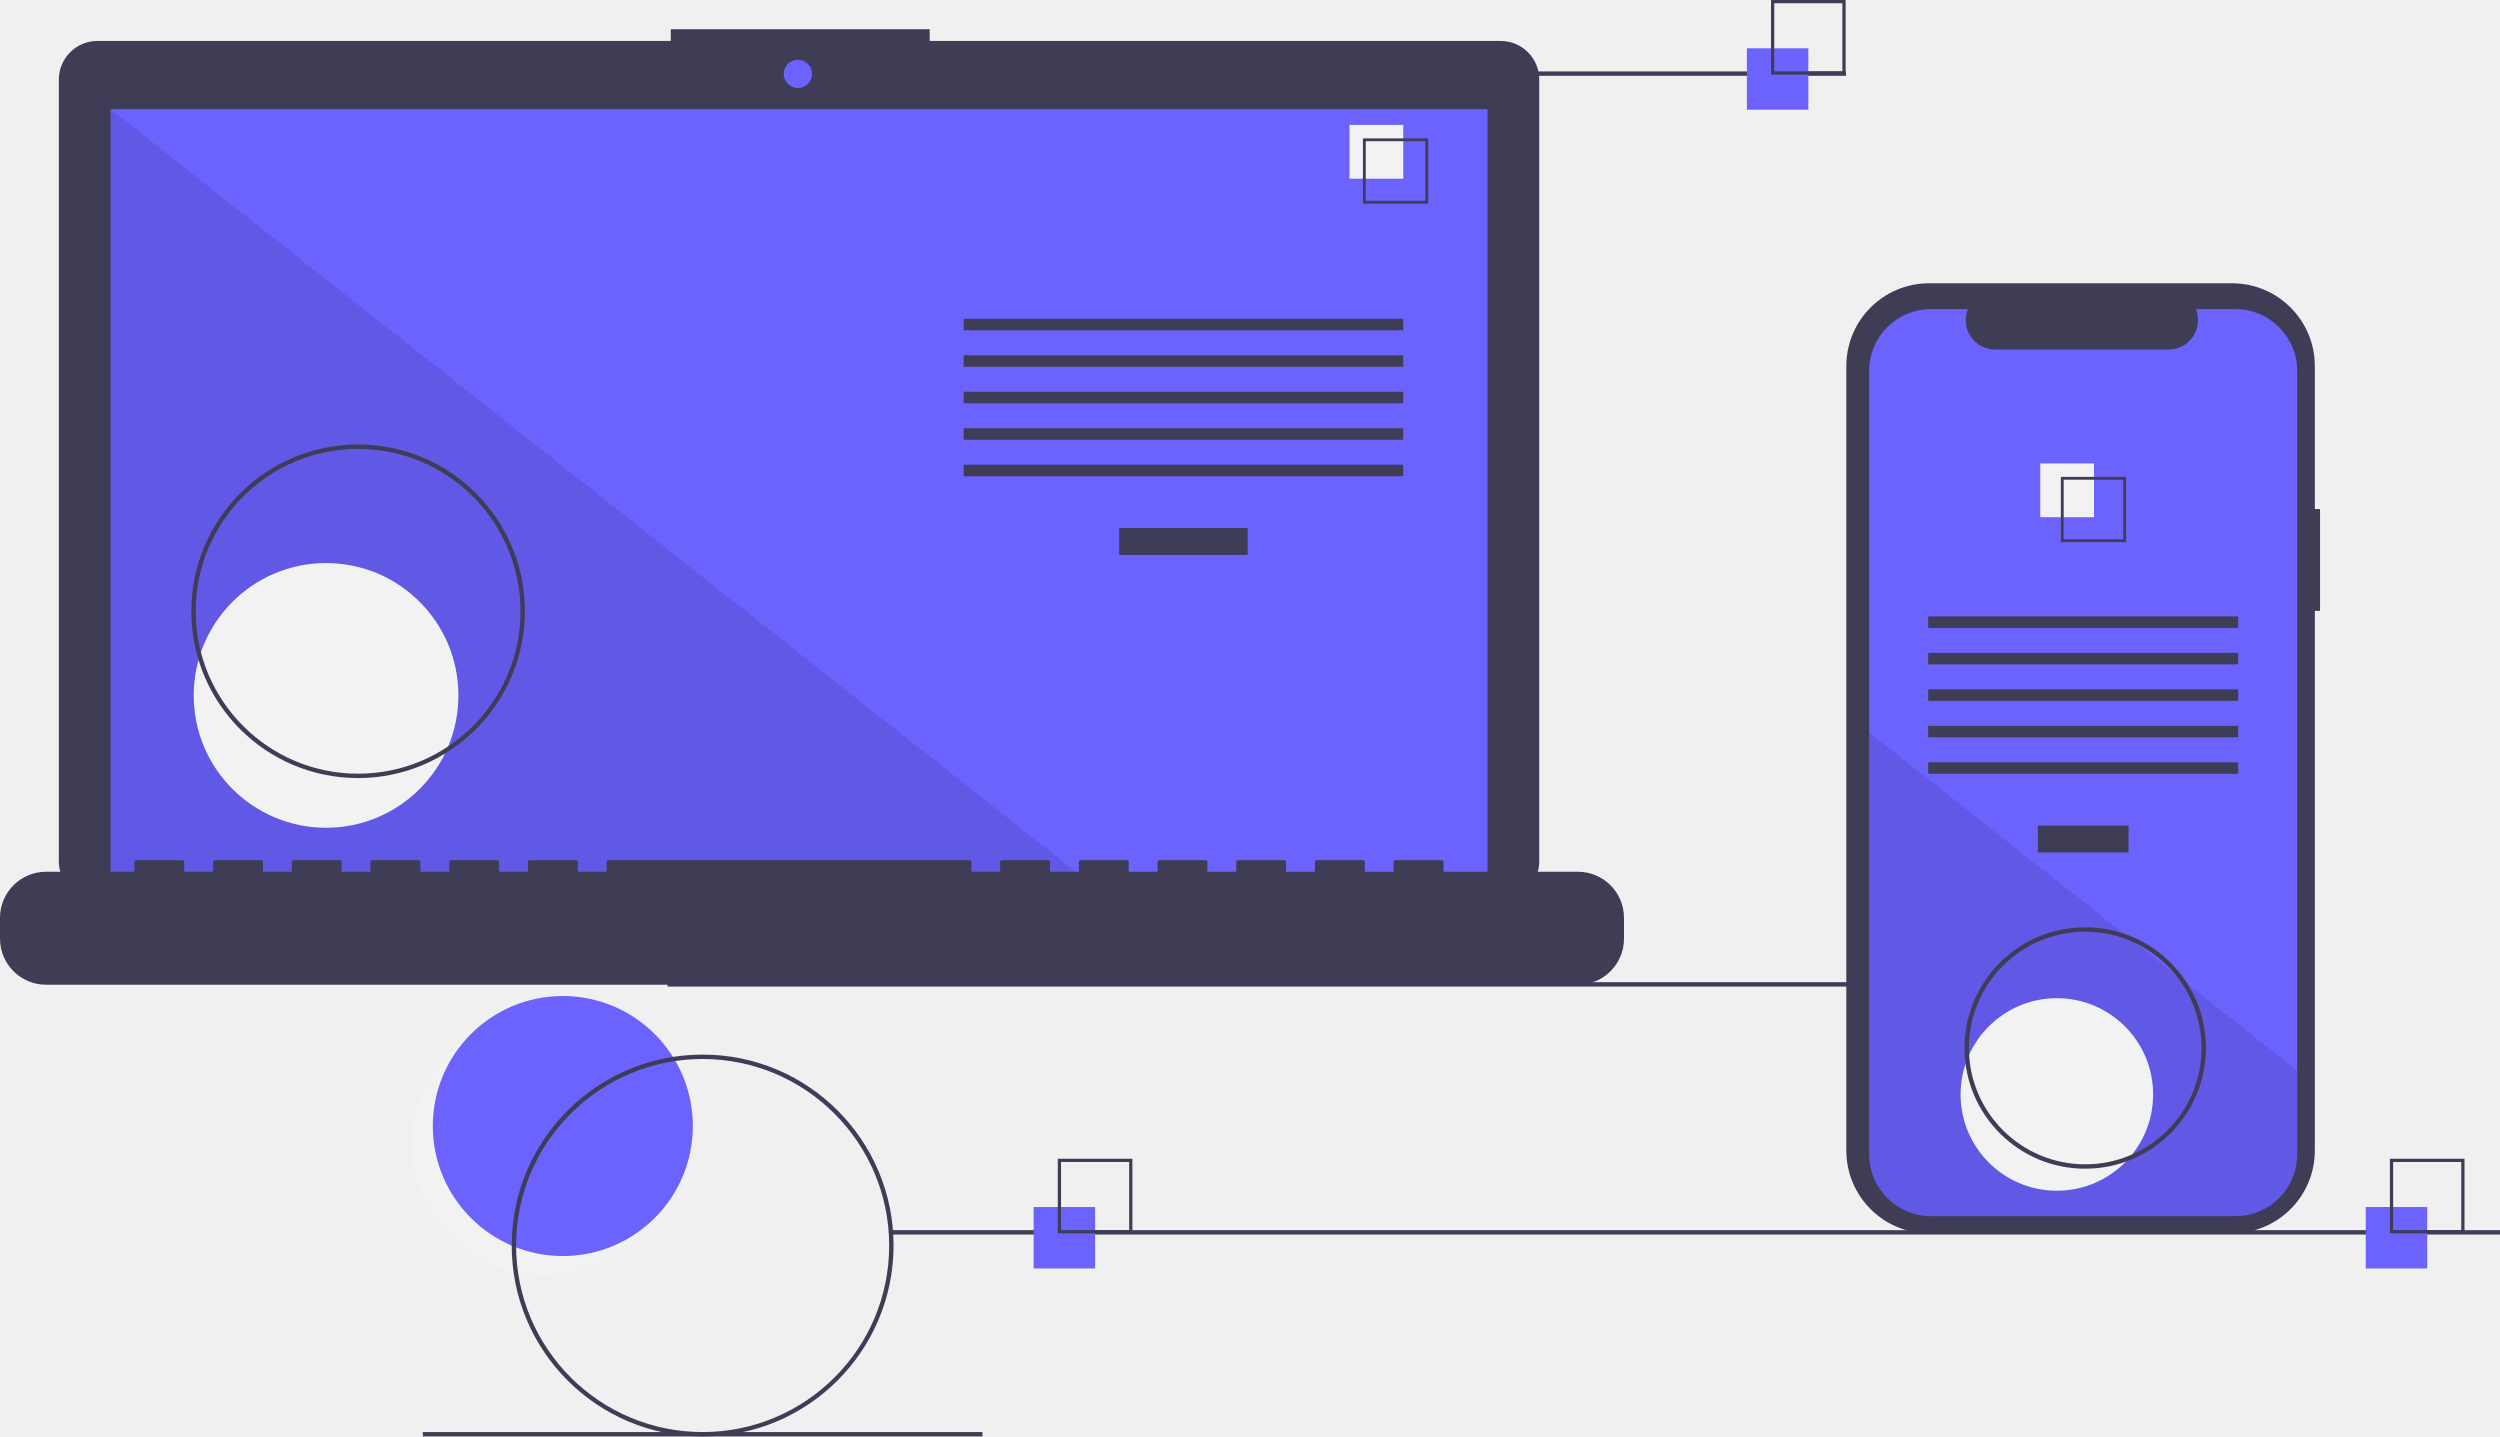
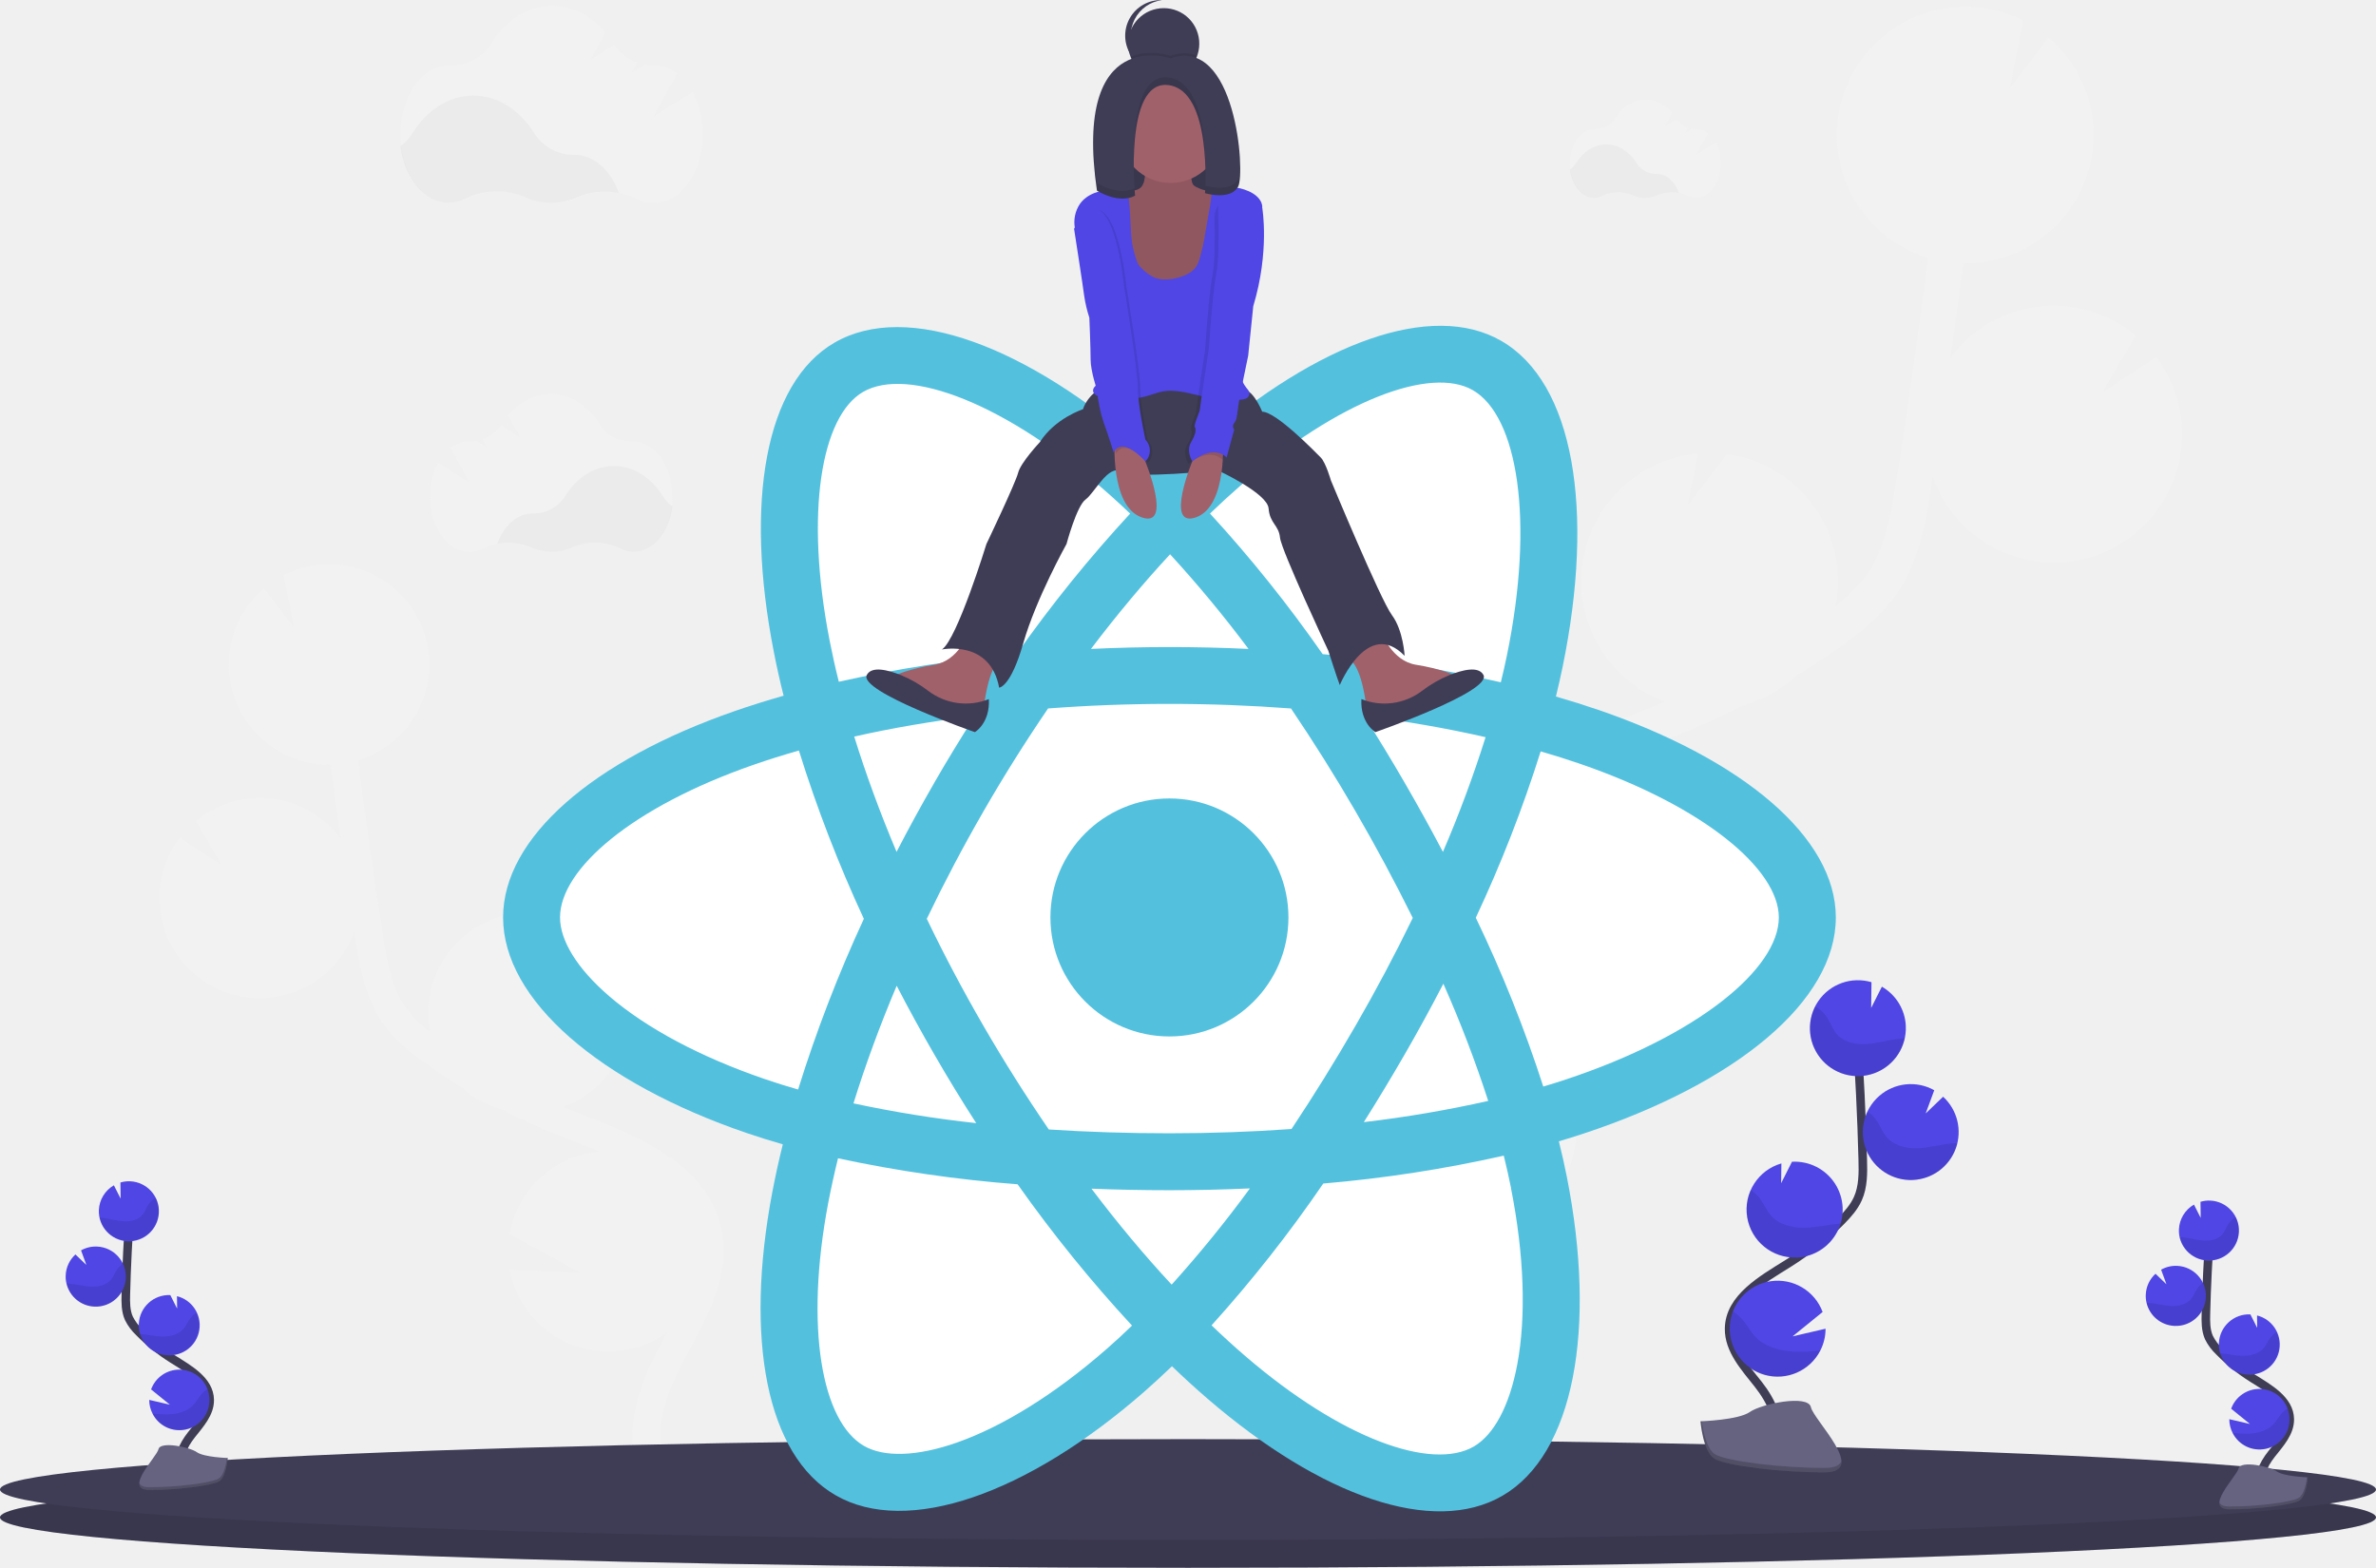
- <svg xmlns="http://www.w3.org/2000/svg" id="b6117b06-2b45-45bc-b789-4a82ab6612dd" data-name="Layer 1" width="1139.171" height="654.543" viewBox="0 0 1139.171 654.543">
-   <circle cx="246.827" cy="521.765" r="59.243" fill="#f2f2f2" />
-   <circle cx="256.46" cy="513.095" r="59.243" fill="#6c63ff" />
-   <rect x="304.171" y="447.543" width="733" height="2" fill="#3f3d56" />
-   <path d="M714.207,141.381H454.038v-5.362h-117.971v5.362H74.825a17.599,17.599,0,0,0-17.599,17.599V515.231a17.599,17.599,0,0,0,17.599,17.599H714.207a17.599,17.599,0,0,0,17.599-17.599V158.979A17.599,17.599,0,0,0,714.207,141.381Z" transform="translate(-30.41456 -122.7284)" fill="#3f3d56" />
-   <rect x="50.406" y="49.754" width="627.391" height="353.913" fill="#6c63ff" />
-   <circle cx="363.565" cy="33.667" r="6.435" fill="#6c63ff" />
-   <polygon points="498.374 403.667 50.406 403.667 50.406 49.754 498.374 403.667" opacity="0.1" />
-   <circle cx="148.574" cy="316.876" r="60.307" fill="#f2f2f2" />
-   <rect x="509.953" y="240.622" width="58.605" height="12.246" fill="#3f3d56" />
-   <rect x="439.102" y="145.279" width="200.307" height="5.248" fill="#3f3d56" />
-   <rect x="439.102" y="161.898" width="200.307" height="5.248" fill="#3f3d56" />
-   <rect x="439.102" y="178.518" width="200.307" height="5.248" fill="#3f3d56" />
-   <rect x="439.102" y="195.137" width="200.307" height="5.248" fill="#3f3d56" />
-   <rect x="439.102" y="211.756" width="200.307" height="5.248" fill="#3f3d56" />
-   <rect x="614.917" y="56.934" width="24.492" height="24.492" fill="#f2f2f2" />
-   <path d="M681.195,215.525h-29.74v-29.74h29.74Zm-28.447-1.293h27.154V187.078H652.748Z" transform="translate(-30.41456 -122.7284)" fill="#3f3d56" />
-   <path d="M749.422,519.96H688.192v-4.412a.875.875,0,0,0-.875-.875h-20.993a.875.875,0,0,0-.875.875v4.412H652.329v-4.412a.875.875,0,0,0-.875-.875H630.462a.875.875,0,0,0-.875.875v4.412H616.467v-4.412a.875.875,0,0,0-.875-.875H594.599a.875.875,0,0,0-.875.875v4.412H580.604v-4.412a.875.875,0,0,0-.875-.875H558.736a.875.875,0,0,0-.875.875v4.412H544.741v-4.412a.875.875,0,0,0-.875-.875H522.873a.875.875,0,0,0-.875.875v4.412H508.878v-4.412a.875.875,0,0,0-.875-.875h-20.993a.875.875,0,0,0-.875.875v4.412H473.015v-4.412a.875.875,0,0,0-.875-.875H307.696a.875.875,0,0,0-.875.875v4.412H293.701v-4.412a.875.875,0,0,0-.875-.875H271.833a.875.875,0,0,0-.875.875v4.412H257.838v-4.412a.875.875,0,0,0-.875-.875h-20.993a.875.875,0,0,0-.875.875v4.412H221.975v-4.412a.875.875,0,0,0-.875-.875H200.107a.875.875,0,0,0-.875.875v4.412H186.112v-4.412a.875.875,0,0,0-.875-.875H164.244a.875.875,0,0,0-.875.875v4.412H150.249v-4.412a.875.875,0,0,0-.875-.875H128.381a.875.875,0,0,0-.875.875v4.412H114.386v-4.412a.875.875,0,0,0-.875-.875H92.519a.875.875,0,0,0-.875.875v4.412H51.407a20.993,20.993,0,0,0-20.993,20.993v9.492A20.993,20.993,0,0,0,51.407,571.438H749.422a20.993,20.993,0,0,0,20.993-20.993v-9.492A20.993,20.993,0,0,0,749.422,519.96Z" transform="translate(-30.41456 -122.7284)" fill="#3f3d56" />
-   <path d="M193.586,477.272a76,76,0,1,1,76-76A76.086,76.086,0,0,1,193.586,477.272Zm0-150a74,74,0,1,0,74,74A74.084,74.084,0,0,0,193.586,327.272Z" transform="translate(-30.41456 -122.7284)" fill="#3f3d56" />
-   <rect x="586.171" y="32.543" width="255" height="2" fill="#3f3d56" />
-   <rect x="406.171" y="560.543" width="733" height="2" fill="#3f3d56" />
-   <rect x="192.672" y="652.543" width="255" height="2" fill="#3f3d56" />
-   <rect x="471" y="550" width="28" height="28" fill="#6c63ff" />
-   <path d="M546.415,684.728h-34v-34h34Zm-32.522-1.478H544.936V652.207H513.893Z" transform="translate(-30.41456 -122.7284)" fill="#3f3d56" />
-   <rect x="796" y="22" width="28" height="28" fill="#6c63ff" />
-   <path d="M871.415,156.728h-34v-34h34Zm-32.522-1.478H869.936V124.207H838.893Z" transform="translate(-30.41456 -122.7284)" fill="#3f3d56" />
-   <rect x="1078" y="550" width="28" height="28" fill="#6c63ff" />
-   <path d="M1153.415,684.728h-34v-34h34Zm-32.522-1.478h31.043V652.207h-31.043Z" transform="translate(-30.41456 -122.7284)" fill="#3f3d56" />
-   <path d="M1087.586,354.687h-2.379V289.525a37.714,37.714,0,0,0-37.714-37.714H909.44A37.714,37.714,0,0,0,871.726,289.525V647.006A37.714,37.714,0,0,0,909.44,684.72h138.053a37.714,37.714,0,0,0,37.714-37.714V401.07h2.379Z" transform="translate(-30.41456 -122.7284)" fill="#3f3d56" />
-   <path d="M1077.176,291.742v356.96a28.165,28.165,0,0,1-28.16,28.17H910.296a28.165,28.165,0,0,1-28.16-28.17v-356.96a28.163,28.163,0,0,1,28.16-28.16h16.83a13.379,13.379,0,0,0,12.39,18.43h79.09a13.379,13.379,0,0,0,12.39-18.43h18.02A28.163,28.163,0,0,1,1077.176,291.742Z" transform="translate(-30.41456 -122.7284)" fill="#6c63ff" />
-   <rect x="928.58" y="376.218" width="41.324" height="12.246" fill="#3f3d56" />
-   <rect x="878.621" y="280.875" width="141.24" height="5.248" fill="#3f3d56" />
-   <rect x="878.621" y="297.494" width="141.24" height="5.248" fill="#3f3d56" />
-   <rect x="878.621" y="314.114" width="141.24" height="5.248" fill="#3f3d56" />
-   <rect x="878.621" y="330.733" width="141.24" height="5.248" fill="#3f3d56" />
-   <rect x="878.621" y="347.352" width="141.24" height="5.248" fill="#3f3d56" />
-   <rect x="929.684" y="211.179" width="24.492" height="24.492" fill="#f2f2f2" />
-   <path d="M969.474,340.032v29.74h29.74v-29.74Zm28.45,28.45h-27.16v-27.16h27.16Z" transform="translate(-30.41456 -122.7284)" fill="#3f3d56" />
-   <path d="M1077.176,610.582v38.12a28.165,28.165,0,0,1-28.16,28.17H910.296a28.165,28.165,0,0,1-28.16-28.17v-192.21l116.87,92.33,2,1.58,21.74,17.17,2.03,1.61Z" transform="translate(-30.41456 -122.7284)" opacity="0.1" />
-   <circle cx="937.241" cy="498.707" r="43.868" fill="#f2f2f2" />
-   <path d="M350.586,777.272a87,87,0,1,1,87-87A87.099,87.099,0,0,1,350.586,777.272Zm0-172a85,85,0,1,0,85,85A85.096,85.096,0,0,0,350.586,605.272Z" transform="translate(-30.41456 -122.7284)" fill="#3f3d56" />
-   <path d="M980.586,655.272a55,55,0,1,1,55-55A55.062,55.062,0,0,1,980.586,655.272Zm0-108a53,53,0,1,0,53,53A53.06,53.06,0,0,0,980.586,547.272Z" transform="translate(-30.41456 -122.7284)" fill="#3f3d56" />
+ <svg xmlns="http://www.w3.org/2000/svg" id="a75d69e6-d07c-4db3-9c83-72b2470e5561" data-name="Layer 1" width="1108" height="731.18" viewBox="0 0 1108 731.18">
+   <path d="M813.68,415.2l6.89-2.7c.66-.26,1.31-.54,2-.81a59.85,59.85,0,0,1,15.28-115.77l-4.8,24.2,18.22-23.92.16,0a59.87,59.87,0,0,1,51.16,67.45c-.15,1.13-.39,2.23-.6,3.34,5.61-4.43,10.87-9.32,14.81-15,8-11.54,10.71-25.76,13.47-43.17,5.47-34.48,10.4-69.34,14.84-104.18a59.83,59.83,0,0,1-42-65.36c.25-1.82.6-3.59,1-5.34.1-.44.2-.88.31-1.31.43-1.69.91-3.35,1.47-5,.09-.27.21-.52.3-.78.5-1.37,1-2.72,1.65-4,.22-.5.44-1,.67-1.47.69-1.43,1.42-2.83,2.22-4.19.27-.45.56-.88.83-1.33.62-1,1.27-2,1.94-2.93.36-.5.71-1,1.08-1.49l.27-.39,0,0a59.81,59.81,0,0,1,74.64-17l-6.24,31.49,18-23.64a59.5,59.5,0,0,1,16.32,68.62h.07c-.17.4-.38.78-.55,1.18-.33.74-.67,1.47-1,2.2-.46.93-1,1.84-1.45,2.74-.38.68-.75,1.36-1.16,2-.59,1-1.23,1.9-1.87,2.83-.38.54-.73,1.1-1.12,1.63-1,1.39-2.12,2.72-3.26,4-.4.45-.83.86-1.25,1.3-.81.86-1.62,1.71-2.48,2.52-.53.5-1.09,1-1.64,1.46-.79.7-1.6,1.38-2.43,2-.59.47-1.19.92-1.79,1.36-.87.63-1.75,1.22-2.64,1.81-.6.39-1.2.78-1.81,1.15-1,.61-2.05,1.17-3.1,1.72-.53.27-1,.57-1.59.83-1.58.77-3.2,1.48-4.85,2.11-.31.12-.64.21-.95.32-1.38.5-2.77,1-4.18,1.35-.61.17-1.23.31-1.85.46-1.15.28-2.31.54-3.48.76q-1,.18-2.07.33c-1.15.17-2.31.3-3.48.4-.69.06-1.37.12-2.07.16-1.26.06-2.53.07-3.8.06a2.08,2.08,0,0,0-.25,0q-2.82,22-5.92,44A59.82,59.82,0,0,1,1042,240.88l-15.68,26.58,25.21-16.59a59.68,59.68,0,0,1,11.5,44.16,58.76,58.76,0,0,1-4.5,15.94,59.83,59.83,0,0,1-111.19-4c-.23,1.48-.45,3-.68,4.46-2.44,15.35-5.47,34.46-16.23,50-7.29,10.56-17.33,18.36-27.09,25.22q-9.52,6.7-19.48,12.77a59.85,59.85,0,0,1-24.53,13.74q-16,8.19-32.69,14.81l-6.95,2.72c-6.25,2.44-12.65,4.94-19,7.6,1,.09,2,.17,3,.3a59.9,59.9,0,0,1,50.86,49.05l-42.31,23.11,42.18-1.89A59.16,59.16,0,0,1,843,534.54a59.87,59.87,0,0,1-82.7,11.74l2.1,3.91c1.4,2.58,2.78,5.15,4.12,7.7,18.33,34.74,19.66,64.74,3.75,84.49l-13-10.45c15.49-19.22,3.2-49.77-5.5-66.27-1.32-2.5-2.68-5-4-7.56C736,536.27,722.65,511.53,728,485.2,736,445.5,779.05,428.7,813.68,415.2Z" transform="translate(-46 -84.41)" fill="#f2f2f2" />
+   <path d="M315.6,603.42l-5.38-2.11c-.52-.2-1-.43-1.54-.63a46.75,46.75,0,0,0-11.94-90.42l3.75,18.9-14.22-18.68h-.13a46.76,46.76,0,0,0-40,52.68c.12.89.31,1.74.47,2.61a55.84,55.84,0,0,1-11.56-11.73c-6.23-9-8.37-20.12-10.53-33.71C220.29,493.4,216.45,466.18,213,439a46.72,46.72,0,0,0,32.77-51.05c-.2-1.42-.47-2.8-.79-4.17l-.24-1c-.34-1.32-.71-2.62-1.15-3.88-.07-.21-.16-.41-.24-.61-.39-1.07-.82-2.12-1.28-3.15-.18-.38-.35-.77-.53-1.15-.54-1.11-1.11-2.2-1.73-3.26-.21-.36-.44-.7-.65-1-.49-.78-1-1.55-1.52-2.29-.28-.39-.55-.79-.84-1.17l-.21-.3h0a46.76,46.76,0,0,0-58.29-13.32l4.88,24.6-14.07-18.46a46.48,46.48,0,0,0-12.75,53.59h-.05c.13.31.29.61.43.92.26.58.52,1.15.8,1.72q.54,1.08,1.14,2.13c.29.54.58,1.07.9,1.59.46.75,1,1.48,1.46,2.21.3.42.57.86.88,1.27.8,1.08,1.65,2.12,2.54,3.13.31.35.65.67,1,1,.63.67,1.27,1.33,1.94,2,.41.4.85.77,1.28,1.14q.93.83,1.89,1.59c.46.36.93.71,1.4,1.06.68.49,1.37,1,2.06,1.41.47.31.94.61,1.42.9.79.48,1.6.91,2.42,1.34.42.22.82.45,1.24.66,1.24.6,2.5,1.15,3.79,1.64.24.1.5.16.74.25,1.07.39,2.16.75,3.27,1.06.47.13,1,.24,1.44.35.9.22,1.8.43,2.72.6l1.61.26c.9.13,1.81.23,2.72.31.54.05,1.07.09,1.62.12,1,.05,2,.06,3,.05h.19q2.2,17.22,4.62,34.41a46.71,46.71,0,0,0-67.48-8.14L149.49,488l-19.68-12.95a46.57,46.57,0,0,0-9,34.49A45.8,45.8,0,0,0,124.34,522a46.73,46.73,0,0,0,86.84-3.12c.18,1.15.35,2.32.53,3.48,1.9,12,4.27,26.92,12.67,39.08,5.7,8.24,13.54,14.33,21.16,19.69q7.44,5.24,15.21,10a46.88,46.88,0,0,0,19.16,10.74c8.32,4.26,16.84,8.14,25.54,11.56l5.42,2.13c4.88,1.9,9.88,3.85,14.81,5.93-.78.07-1.57.13-2.36.24A46.77,46.77,0,0,0,283.6,660l33,18-32.94-1.47a46.78,46.78,0,0,0,73.57,29.2c-.55,1-1.09,2-1.64,3.05-1.09,2-2.17,4-3.22,6-14.31,27.13-15.35,50.57-2.92,66l10.13-8.16c-12.1-15-2.5-38.87,4.3-51.76,1-1.95,2.09-3.92,3.16-5.9,9.19-17,19.61-36.37,15.46-56.94C376.29,627.08,342.64,614,315.6,603.42Z" transform="translate(-46 -84.41)" fill="#f2f2f2" />
+   <ellipse cx="554" cy="707.68" rx="554" ry="23.5" fill="#3f3d56" />
+   <ellipse cx="554" cy="707.68" rx="554" ry="23.5" opacity="0.1" />
+   <ellipse cx="554" cy="694.68" rx="554" ry="23.5" fill="#3f3d56" />
+   <path d="M131,770.73c-3-5.51.4-12.26,4.28-17.18s8.61-10,8.51-16.29c-.14-9-9.7-14.31-17.33-19.08a84.78,84.78,0,0,1-15.56-12.51,23,23,0,0,1-4.78-6.4c-1.58-3.52-1.53-7.52-1.43-11.38q.5-19.26,1.9-38.48" transform="translate(-46 -84.41)" fill="none" stroke="#3f3d56" stroke-miterlimit="10" stroke-width="4" />
+   <path d="M92.11,648.7a14,14,0,0,1,7-11.49l3.14,6.21-.09-7.52a13.86,13.86,0,0,1,4.62-.56A14,14,0,1,1,92.11,648.7Z" transform="translate(-46 -84.41)" fill="#4f46e5" />
+   <path d="M117.14,743.7a14,14,0,0,0,26.5-5.76,13.82,13.82,0,0,0-.91-5.69,14,14,0,0,0-26.27.15l8.77,7.13-9.64-2.24A13.89,13.89,0,0,0,117.14,743.7Z" transform="translate(-46 -84.41)" fill="#4f46e5" />
+   <path d="M124.07,716.45a14,14,0,0,0,4.46-27.54l.07,5.79-3.18-6.29h0a14,14,0,0,0-1.31,28.05Z" transform="translate(-46 -84.41)" fill="#4f46e5" />
+   <path d="M90,693.78a14,14,0,0,0,1.32-28,13.88,13.88,0,0,0-7.52,1.78l2.48,6.8-5.11-4.9a14,14,0,0,0-4.53,9.69A13.33,13.33,0,0,0,77,683,14,14,0,0,0,90,693.78Z" transform="translate(-46 -84.41)" fill="#4f46e5" />
+   <path d="M94,652.44c3.24.36,6.39,1.37,9.64,1.57s6.82-.58,8.88-3.1c1.11-1.37,1.66-3.09,2.59-4.57a10.08,10.08,0,0,1,3.54-3.33,14,14,0,1,1-26.24,9.32C92.94,652.35,93.47,652.39,94,652.44Z" transform="translate(-46 -84.41)" opacity="0.1" />
+   <path d="M90,693.78a14,14,0,0,0,13.35-20,10.4,10.4,0,0,0-2.82,2.83c-1,1.51-1.61,3.25-2.78,4.64-2.19,2.57-5.92,3.41-9.31,3.25s-6.66-1.11-10-1.42c-.47,0-.94-.08-1.41-.09A14,14,0,0,0,90,693.78Z" transform="translate(-46 -84.41)" opacity="0.1" />
+   <path d="M124.07,716.45a14,14,0,0,0,13.47-19.76,11.36,11.36,0,0,0-3,2.85c-1.09,1.54-1.77,3.31-3,4.73-2.36,2.64-6.34,3.57-9.93,3.48s-6.82-.93-10.28-1.19A14,14,0,0,0,124.07,716.45Z" transform="translate(-46 -84.41)" opacity="0.1" />
+   <path d="M117.14,743.7a14,14,0,0,0,26.5-5.76,13.82,13.82,0,0,0-.91-5.69,14,14,0,0,0-3.08,2.74c-1.34,1.63-2.21,3.47-3.76,5-2.87,2.82-7.5,4-11.62,4.09A62.35,62.35,0,0,1,117.14,743.7Z" transform="translate(-46 -84.41)" opacity="0.1" />
+   <path d="M152.19,764.39s-11.08-.34-14.41-2.72-17-5.22-17.87-1.4-16.65,19-4.14,19.06,29.06-2,32.39-4S152.19,764.39,152.19,764.39Z" transform="translate(-46 -84.41)" fill="#656380" />
+   <path d="M115.54,778c12.51.1,29.06-2,32.4-4,2.53-1.54,3.54-7.09,3.88-9.65l.37,0s-.7,8.93-4,11-19.89,4.08-32.39,4c-3.61,0-4.86-1.31-4.79-3.22C111.48,777.26,112.86,778,115.54,778Z" transform="translate(-46 -84.41)" opacity="0.2" />
+   <path d="M1101,779.73c-3-5.51.4-12.26,4.28-17.18s8.61-10,8.51-16.29c-.14-9-9.7-14.31-17.33-19.08a84.78,84.78,0,0,1-15.56-12.51,23,23,0,0,1-4.78-6.4c-1.58-3.52-1.53-7.52-1.43-11.38q.49-19.26,1.9-38.48" transform="translate(-46 -84.41)" fill="none" stroke="#3f3d56" stroke-miterlimit="10" stroke-width="4" />
+   <path d="M1062.11,657.7a14,14,0,0,1,7-11.49l3.14,6.21-.09-7.52a13.86,13.86,0,0,1,4.62-.56,14,14,0,1,1-14.68,13.36Z" transform="translate(-46 -84.41)" fill="#4f46e5" />
+   <path d="M1087.14,752.7a14,14,0,0,0,26.5-5.76,13.82,13.82,0,0,0-.91-5.69,14,14,0,0,0-26.27.15l8.77,7.13-9.64-2.24A13.89,13.89,0,0,0,1087.14,752.7Z" transform="translate(-46 -84.41)" fill="#4f46e5" />
+   <path d="M1094.07,725.45a14,14,0,0,0,4.46-27.54l.07,5.79-3.18-6.29h0a14,14,0,0,0-1.31,28.05Z" transform="translate(-46 -84.41)" fill="#4f46e5" />
+   <path d="M1060,702.78a14,14,0,0,0,1.32-28,13.88,13.88,0,0,0-7.52,1.78l2.48,6.8-5.11-4.9a14,14,0,0,0-4.53,9.69A13.33,13.33,0,0,0,1047,692,14,14,0,0,0,1060,702.78Z" transform="translate(-46 -84.41)" fill="#4f46e5" />
+   <path d="M1064,661.44c3.24.36,6.39,1.37,9.64,1.57s6.82-.58,8.88-3.1c1.11-1.37,1.66-3.09,2.59-4.57a10.08,10.08,0,0,1,3.54-3.33,14,14,0,1,1-26.24,9.32C1062.94,661.35,1063.47,661.39,1064,661.44Z" transform="translate(-46 -84.41)" opacity="0.1" />
+   <path d="M1060,702.78a14,14,0,0,0,13.35-20,10.4,10.4,0,0,0-2.82,2.83c-1,1.51-1.61,3.25-2.78,4.64-2.19,2.57-5.92,3.41-9.31,3.25s-6.66-1.11-10-1.42c-.47,0-.94-.08-1.41-.09A14,14,0,0,0,1060,702.78Z" transform="translate(-46 -84.41)" opacity="0.1" />
+   <path d="M1094.07,725.45a14,14,0,0,0,13.47-19.76,11.36,11.36,0,0,0-3,2.85c-1.09,1.54-1.77,3.31-3,4.73-2.36,2.64-6.34,3.57-9.93,3.48s-6.82-.93-10.28-1.19A14,14,0,0,0,1094.07,725.45Z" transform="translate(-46 -84.41)" opacity="0.1" />
+   <path d="M1087.14,752.7a14,14,0,0,0,26.5-5.76,13.82,13.82,0,0,0-.91-5.69,14,14,0,0,0-3.08,2.74c-1.34,1.63-2.21,3.47-3.76,5-2.87,2.82-7.5,4-11.62,4.09A62.35,62.35,0,0,1,1087.14,752.7Z" transform="translate(-46 -84.41)" opacity="0.1" />
+   <path d="M1122.19,773.39s-11.08-.34-14.41-2.72-17-5.22-17.87-1.4-16.65,19-4.14,19.06,29.06-2,32.39-4S1122.19,773.39,1122.19,773.39Z" transform="translate(-46 -84.41)" fill="#656380" />
+   <path d="M1085.54,787c12.51.1,29.06-2,32.4-4,2.53-1.54,3.54-7.09,3.88-9.65l.37,0s-.7,8.93-4,11-19.89,4.08-32.39,4c-3.61,0-4.86-1.31-4.79-3.22C1081.48,786.26,1082.86,787,1085.54,787Z" transform="translate(-46 -84.41)" opacity="0.2" />
+   <path d="M791.57,415.56q-9.92-3.4-20-6.3,1.66-6.79,3.09-13.65c15.14-73.51,5.24-132.73-28.57-152.22-32.42-18.7-85.44.8-139,47.39q-7.92,6.92-15.47,14.2-5.07-4.85-10.3-9.51C525.21,245.64,469,224.65,435.18,244.2c-32.39,18.75-42,74.42-28.35,144.09q2,10.35,4.59,20.58c-7.95,2.26-15.64,4.67-23,7.24C322.63,439,280.61,475,280.61,512.29c0,38.51,45.11,77.14,113.64,100.56q8.34,2.83,16.8,5.26-2.74,11-4.88,22.18c-13,68.46-2.84,122.82,29.46,141.45C469,801,525,781.2,579.52,733.54c4.31-3.77,8.63-7.77,13-11.95q8.18,7.89,16.79,15.32c52.82,45.45,105,63.81,137.26,45.12,33.33-19.29,44.16-77.69,30.1-148.73q-1.6-8.14-3.73-16.61,5.91-1.74,11.56-3.61c71.24-23.6,117.6-61.76,117.6-100.79,0-37.43-43.38-73.62-110.5-96.73Z" transform="translate(-46 -84.41)" fill="#53c1de" />
+   <path d="M776.12,587.88c-3.4,1.13-6.88,2.21-10.44,3.27a621.6,621.6,0,0,0-31.47-78.73,623.06,623.06,0,0,0,30.25-77.58c6.35,1.84,12.53,3.78,18.47,5.83,57.51,19.79,92.59,49.06,92.59,71.62,0,24-37.89,55.21-99.4,75.59ZM750.6,638.46c6.22,31.41,7.1,59.81,3,82-3.7,19.95-11.14,33.25-20.34,38.58-19.59,11.33-61.47-3.4-106.64-42.27q-7.77-6.69-15.63-14.25a624.23,624.23,0,0,0,52.09-66.14,620.2,620.2,0,0,0,84.17-13q1.9,7.68,3.37,15ZM492.48,757.1c-19.14,6.76-34.38,6.95-43.59,1.64-19.6-11.31-27.75-55-16.63-113.5q2-10.37,4.53-20.63a625.79,625.79,0,0,0,83.75,12.13,645.09,645.09,0,0,0,53.35,65.9q-5.79,5.61-11.84,10.91c-24.11,21.08-48.28,36-69.57,43.55ZM402.84,587.73c-30.31-10.36-55.33-23.82-72.49-38.5-15.41-13.2-23.19-26.31-23.19-36.94,0-22.63,33.74-51.5,90-71.11q10.6-3.69,21.39-6.73a637.08,637.08,0,0,0,30.29,78.48,646.29,646.29,0,0,0-30.66,79.6Q410.44,590.32,402.84,587.73Zm30.05-204.54c-11.68-59.69-3.93-104.72,15.59-116,20.79-12,66.76,5.12,115.22,48.15,3.1,2.75,6.21,5.63,9.32,8.6a635.89,635.89,0,0,0-52.93,65.52,648.42,648.42,0,0,0-82.93,12.89q-2.39-9.52-4.27-19.15ZM701,449.38q-9.11-15.74-18.89-31.08c19.83,2.51,38.82,5.83,56.66,9.91a565.54,565.54,0,0,1-19.89,53.51q-8.61-16.35-17.88-32.34ZM591.64,342.91a569.3,569.3,0,0,1,36.57,44.14q-36.71-1.73-73.45,0c12.07-15.92,24.44-30.72,36.88-44.13Zm-110,106.65q-9.15,15.87-17.55,32.14c-7.73-18.33-14.34-36.36-19.74-53.77,17.73-4,36.64-7.21,56.34-9.68Q490.77,433.69,481.62,449.56Zm19.61,158.65A564.64,564.64,0,0,1,444,599c5.49-17.71,12.25-36.13,20.15-54.86q8.43,16.29,17.61,32.16Q491.1,592.49,501.23,608.21Zm91.14,75.33C579.79,670,567.24,655,555,638.79q17.85.71,36.36.71,19,0,37.51-.84A563.94,563.94,0,0,1,592.37,683.54ZM719.08,543.19A562.82,562.82,0,0,1,740,597.85a561.35,561.35,0,0,1-58,9.89q9.85-15.63,19.08-31.63,9.38-16.26,18-32.92Zm-41,19.66q-14.12,24.52-29.81,48.1c-18.44,1.32-37.49,2-56.91,2s-38.15-.6-56.27-1.78Q519,587.67,504.7,563t-26.51-50.08q12.27-25.53,26.43-50.1h0q14.14-24.56,30.13-48c18.49-1.4,37.43-2.13,56.59-2.13s38.22.74,56.69,2.14q15.81,23.37,30,47.81t26.79,49.87q-12.45,25.62-26.71,50.3Zm54.77-296.46c20.81,12,28.9,60.4,15.83,123.87q-1.29,6.19-2.8,12.35a635.74,635.74,0,0,0-83.09-13.13,625.16,625.16,0,0,0-52.53-65.56q7-6.74,14.29-13.11c45.88-39.93,88.76-55.69,108.3-44.42Z" transform="translate(-46 -84.41)" fill="#fff" />
+   <path d="M591.34,456.79a55.5,55.5,0,1,1-55.5,55.5,55.49,55.49,0,0,1,55.5-55.5" transform="translate(-46 -84.41)" fill="#53c1de" />
+   <path d="M605.26,104.81a16.6,16.6,0,1,1-16.6-16.6A16.52,16.52,0,0,1,605.26,104.81Z" transform="translate(-46 -84.41)" fill="#3f3d56" />
+   <path d="M575.4,109a16.62,16.62,0,0,1,12.49-24.54,16.6,16.6,0,1,0,1.41,33.07A16.6,16.6,0,0,1,575.4,109Z" transform="translate(-46 -84.41)" fill="#3f3d56" />
+   <rect x="521.91" y="43.52" width="44.47" height="69.37" fill="#3f3d56" />
+   <rect x="521.91" y="43.52" width="44.47" height="69.37" opacity="0.1" />
+   <path d="M497.66,379.61s-4.75,13.05-16,14.83-17.79,4.74-17.79,4.74l26.68,17.19,14.23-1.78s1.78-18.38,7.71-22.53S497.66,379.61,497.66,379.61Z" transform="translate(-46 -84.41)" fill="#a0616a" />
+   <path d="M690.34,379.61s4.75,13.05,16,14.83,17.79,4.74,17.79,4.74l-26.68,17.19-14.23-1.78s-1.78-18.38-7.71-22.53S690.34,379.61,690.34,379.61Z" transform="translate(-46 -84.41)" fill="#a0616a" />
+   <path d="M560.5,264.59s-7.11,3.56-9.48,10.68c0,0-13,4.15-20.16,15.41,0,0-8.9,9.49-10.08,14.23S506,338.11,506,338.11s-13.64,44.47-20.75,49.21c0,0,22.53-4.74,26.68,17.79,0,0,5.33,0,11.26-20.75s20.16-46.25,20.16-46.25,4.74-17.78,8.89-20.75,10.67-16.6,16.6-13,45.06-.6,45.06-.6S637,314.4,637.58,321.51s4.74,7.71,5.33,13.64,22.53,52.76,22.53,52.76,4.15,13,5.34,16c0,0,13-31.42,30.24-13.63,0,0-.6-11.86-5.93-19s-28.46-62.84-28.46-62.84-2.37-8.3-4.74-10.67-20.76-21.35-27.28-21.35c0,0-3.55-8.89-7.7-10.08Z" transform="translate(-46 -84.41)" fill="#3f3d56" />
+   <path d="M507.14,410.44a28.89,28.89,0,0,1-28.22-3.79,56.37,56.37,0,0,0-12.59-7.3c-6.29-2.54-13.81-4.42-16.1-.17-4.15,7.71,50.39,26.68,50.39,26.68S507.74,421.71,507.14,410.44Z" transform="translate(-46 -84.41)" fill="#3f3d56" />
+   <path d="M680.86,410.44a28.89,28.89,0,0,0,28.22-3.79,56.37,56.37,0,0,1,12.59-7.3c6.29-2.54,13.81-4.42,16.1-.17,4.15,7.71-50.39,26.68-50.39,26.68S680.26,421.71,680.86,410.44Z" transform="translate(-46 -84.41)" fill="#3f3d56" />
+   <path d="M579.88,167.08c-.22,2.06-.9,4.29-2.66,5.38-1.44.9-3.26.83-4.92,1.17a11.46,11.46,0,0,0-7.82,6.77,17.51,17.51,0,0,0-.75,10.55,39.22,39.22,0,0,0,1.52,5.06c1.74,4.92,3.84,9.8,7.09,13.89a59,59,0,0,0,9.3,8.77c2.11,1.72,4.29,3.47,6.89,4.28a21.75,21.75,0,0,0,5.4.72c2.25.1,4.65.17,6.6-.95,3-1.73,3.89-5.55,5.52-8.62,1.38-2.6,3.44-4.81,4.73-7.46a29.49,29.49,0,0,0,2-6.52l2.77-12.3c1-4.47,1.92-9.51-.59-13.34a2.28,2.28,0,0,0-.74-.77,2.79,2.79,0,0,0-1.52-.15,16.44,16.44,0,0,1-9.15-2.09,3.93,3.93,0,0,1-1.15-.9,4.72,4.72,0,0,1-.7-2.12,22.2,22.2,0,0,0-1.28-4.45,3,3,0,0,0-.87-1.34,3.15,3.15,0,0,0-1.41-.47,114.47,114.47,0,0,0-12.93-1.35c-1.42-.07-3.56-.64-4.54.62S580,165.58,579.88,167.08Z" transform="translate(-46 -84.41)" fill="#a0616a" />
+   <path d="M579.88,167.08c-.22,2.06-.9,4.29-2.66,5.38-1.44.9-3.26.83-4.92,1.17a11.46,11.46,0,0,0-7.82,6.77,17.51,17.51,0,0,0-.75,10.55,39.22,39.22,0,0,0,1.52,5.06c1.74,4.92,3.84,9.8,7.09,13.89a59,59,0,0,0,9.3,8.77c2.11,1.72,4.29,3.47,6.89,4.28a21.75,21.75,0,0,0,5.4.72c2.25.1,4.65.17,6.6-.95,3-1.73,3.89-5.55,5.52-8.62,1.38-2.6,3.44-4.81,4.73-7.46a29.49,29.49,0,0,0,2-6.52l2.77-12.3c1-4.47,1.92-9.51-.59-13.34a2.28,2.28,0,0,0-.74-.77,2.79,2.79,0,0,0-1.52-.15,16.44,16.44,0,0,1-9.15-2.09,3.93,3.93,0,0,1-1.15-.9,4.72,4.72,0,0,1-.7-2.12,22.2,22.2,0,0,0-1.28-4.45,3,3,0,0,0-.87-1.34,3.15,3.15,0,0,0-1.41-.47,114.47,114.47,0,0,0-12.93-1.35c-1.42-.07-3.56-.64-4.54.62S580,165.58,579.88,167.08Z" transform="translate(-46 -84.41)" opacity="0.1" />
+   <path d="M571.85,174.15a26.93,26.93,0,0,0-7.13-1.12c-5.72-.14-11.84,1.83-15.14,6.5A15.34,15.34,0,0,0,547.29,191a23.57,23.57,0,0,0,5.2,10.66,32,32,0,0,1,4,5.24c1.58,3,1.63,6.59,2.06,10,1,8.12,4.46,15.75,5.83,23.82s.19,17.42-6.18,22.55c-1.07.86-2.37,1.77-2.46,3.14-.14,2.19,2.71,3.12,4.9,3.33,6.55.62,13.27,1.23,19.63-.46,2.63-.7,5.17-1.79,7.85-2.29,6.8-1.27,13.64,1.34,20.45,2.59a90.61,90.61,0,0,0,14.91,1.21,7.94,7.94,0,0,0,3.43-.45,2.75,2.75,0,0,0,1.74-2.74,4.76,4.76,0,0,0-1.18-2c-3.44-4.25-4.49-9.9-5.43-15.29l-3.15-18.11c-1.69-9.68-3.26-20.2,1.32-28.89,3.29-6.25,9.36-10.65,12.83-16.8a9.84,9.84,0,0,0,1.55-6.28c-.52-3.09-3.31-5.3-6.17-6.59A23.21,23.21,0,0,0,611,173c.1,4.33-1,8.71-1.71,13l-1.21,7a88.83,88.83,0,0,1-2.71,12.2,12.85,12.85,0,0,1-2.17,4.42,11.43,11.43,0,0,1-3.83,2.79,22.83,22.83,0,0,1-10.14,2.32,13.54,13.54,0,0,1-4.48-.69,19,19,0,0,1-6.17-4.34,10.11,10.11,0,0,1-1.63-1.77,9.93,9.93,0,0,1-1.11-2.67,55.42,55.42,0,0,1-1.91-7.48c-.3-1.94-.4-3.91-.54-5.87C573,186.12,573,179.72,571.85,174.15Z" transform="translate(-46 -84.41)" fill="#4f46e5" />
+   <path d="M565.84,288.9s-2.37,31.43,12.45,36.76,1.78-26.09,1.78-26.09l-4.75-9.48Z" transform="translate(-46 -84.41)" fill="#a0616a" />
+   <path d="M616.23,288.9s2.37,31.43-12.45,36.76S602,299.57,602,299.57l4.75-9.48Z" transform="translate(-46 -84.41)" fill="#a0616a" />
+   <path d="M552.79,184l-4.74,7.71s4.15,26.68,4.74,31.42a62.2,62.2,0,0,0,2.38,10.08s.59,14.23.59,19.57,3,14.23,3,14.23a64.82,64.82,0,0,0,3,14.82c2.37,6.52,4.74,14.23,4.74,14.23s3-8.3,14.82,4.15a7.18,7.18,0,0,0,0-10.08s-3.55-16-3.55-24.31-6.53-48-6.53-48S567,172.7,552.79,184Z" transform="translate(-46 -84.41)" opacity="0.1" />
+   <path d="M551.61,183.37l-4.74,7.71s4.15,26.68,4.74,31.42A61.84,61.84,0,0,0,554,232.58s.59,14.23.59,19.56,3,14.23,3,14.23a64.53,64.53,0,0,0,3,14.82c2.37,6.53,4.75,14.23,4.75,14.23s3-8.3,14.82,4.15a7.18,7.18,0,0,0,0-10.07s-3.56-16-3.56-24.31-6.52-48-6.52-48S565.84,172.1,551.61,183.37Z" transform="translate(-46 -84.41)" fill="#4f46e5" />
+   <path d="M629.87,179.22l3,3.53s3.49,20.18-4.22,45.68l-2.37,23.12s-4.15,19.57-4.74,24.31-.59,5.33-1.78,7.11a2.29,2.29,0,0,0,0,3l-3.56,13s-5.33-6.52-16,1.78c0,0-3-4.74-.6-8.89s2.37-5.93,1.78-7.12,2.37-7.11,2.37-8.3S607.93,248,607.93,248s1.78-26.68,3.56-35.57c1.09-5.47,1.07-17.66.88-26.24-.19-8.94,10.63-13.78,17-7.5C629.52,178.85,629.7,179,629.87,179.22Z" transform="translate(-46 -84.41)" opacity="0.1" />
+   <path d="M631.65,178l3,3.53s3.49,20.19-4.22,45.68l-2.37,23.12s-4.15,19.57-4.74,24.31-.6,5.34-1.78,7.12a2.28,2.28,0,0,0,0,3L618,297.8s-5.33-6.53-16,1.77c0,0-3-4.74-.59-8.89s2.37-5.93,1.78-7.11,2.37-7.12,2.37-8.3,4.15-28.46,4.15-28.46,1.78-26.68,3.56-35.58.59-35.57.59-35.57S623.35,169.14,631.65,178Z" transform="translate(-46 -84.41)" fill="#4f46e5" />
+   <circle cx="545.92" cy="61.61" r="23.72" fill="#a0616a" />
+   <path d="M604.29,110.41a16.6,16.6,0,0,1-31.09.44c9.26-3.73,18.72-.41,18.72-.41C596.65,108.78,600.75,108.93,604.29,110.41Z" transform="translate(-46 -84.41)" opacity="0.1" />
+   <path d="M591.92,111.63s-45.65-16-34.38,61.66c0,0,10.08,6.52,17.78,2.37,0,0-5.33-53.95,15.42-51.58s17.19,50.4,17.19,50.4,11.86,3.55,15.42-3S622.16,101,591.92,111.63Z" transform="translate(-46 -84.41)" fill="#3f3d56" />
+   <path d="M590.74,120.52c-14.24-1.62-16.2,23.27-16,39.05.17-15.69,2.81-37,16-35.49,14.81,1.69,17.24,26.66,17.41,40.8C608.32,151.9,606.9,122.37,590.74,120.52Z" transform="translate(-46 -84.41)" opacity="0.1" />
+   <path d="M557.54,169.73a159.38,159.38,0,0,1-1.77-20.53,152.12,152.12,0,0,0,1.77,24.09s10.08,6.52,17.78,2.37c0,0-.12-1.28-.26-3.43C567.39,176.1,557.54,169.73,557.54,169.73Z" transform="translate(-46 -84.41)" opacity="0.1" />
+   <path d="M623.35,168c-3.32,6.08-13.83,3.41-15.25,3-.07,2.2-.17,3.52-.17,3.52s11.86,3.55,15.42-3c.73-1.34,1.11-5.13,1-10.2C624.25,164.57,623.9,167,623.35,168Z" transform="translate(-46 -84.41)" opacity="0.1" />
+   <path d="M872.73,757.37c4.74-8.78-.64-19.54-6.82-27.37s-13.73-16-13.57-26c.23-14.35,15.45-22.81,27.62-30.42a134.77,134.77,0,0,0,24.79-19.93c3-3.05,5.87-6.31,7.62-10.21,2.52-5.6,2.45-12,2.29-18.12q-.79-30.71-3-61.34" transform="translate(-46 -84.41)" fill="none" stroke="#3f3d56" stroke-miterlimit="10" stroke-width="4" />
+   <path d="M934.74,562.9a22.31,22.31,0,0,0-11.16-18.32l-5,9.9.15-12a22.37,22.37,0,1,0,16,20.41Z" transform="translate(-46 -84.41)" fill="#4f46e5" />
+   <path d="M894.86,714.29a22.36,22.36,0,1,1,1.08-18l-14,11.37,15.37-3.57A22.25,22.25,0,0,1,894.86,714.29Z" transform="translate(-46 -84.41)" fill="#4f46e5" />
+   <path d="M883.81,670.86A22.37,22.37,0,0,1,876.72,627l-.12,9.22,5.06-10h.06a22.37,22.37,0,1,1,2.09,44.69Z" transform="translate(-46 -84.41)" fill="#4f46e5" />
+   <path d="M938.11,634.73A22.37,22.37,0,1,1,948,592.87l-4,10.83,8.13-7.8a22.37,22.37,0,0,1-14.07,38.83Z" transform="translate(-46 -84.41)" fill="#4f46e5" />
+   <path d="M931.74,568.86c-5.17.57-10.19,2.18-15.37,2.5s-10.87-.92-14.14-5c-1.77-2.17-2.65-4.91-4.14-7.28a16,16,0,0,0-5.63-5.3,22.37,22.37,0,1,0,41.81,14.84C933.42,568.71,932.58,568.77,931.74,568.86Z" transform="translate(-46 -84.41)" opacity="0.1" />
+   <path d="M938.11,634.73a22.39,22.39,0,0,1-21.28-31.91,16.37,16.37,0,0,1,4.5,4.51c1.59,2.4,2.56,5.18,4.43,7.39,3.48,4.09,9.44,5.43,14.84,5.19s10.6-1.78,16-2.28c.75-.06,1.5-.11,2.26-.13A22.37,22.37,0,0,1,938.11,634.73Z" transform="translate(-46 -84.41)" opacity="0.1" />
+   <path d="M883.81,670.86a22.37,22.37,0,0,1-21.46-31.49,17.83,17.83,0,0,1,4.73,4.55c1.74,2.45,2.82,5.27,4.86,7.54,3.77,4.2,10.11,5.68,15.83,5.54,5.54-.12,10.87-1.48,16.38-1.9A22.36,22.36,0,0,1,883.81,670.86Z" transform="translate(-46 -84.41)" opacity="0.1" />
+   <path d="M894.86,714.29A22.37,22.37,0,0,1,854.08,696a22.27,22.27,0,0,1,4.91,4.38c2.13,2.59,3.53,5.53,6,7.94,4.57,4.49,11.95,6.34,18.52,6.51A97.1,97.1,0,0,0,894.86,714.29Z" transform="translate(-46 -84.41)" opacity="0.1" />
+   <path d="M839,747.26s17.65-.54,23-4.33,27.16-8.31,28.48-2.24,26.53,30.22,6.6,30.38-46.31-3.1-51.62-6.34S839,747.26,839,747.26Z" transform="translate(-46 -84.41)" fill="#656380" />
+   <path d="M897.4,769c-19.93.16-46.31-3.11-51.62-6.34-4-2.47-5.65-11.3-6.19-15.38l-.59,0s1.12,14.24,6.43,17.47,31.69,6.5,51.62,6.34c5.75,0,7.74-2.09,7.63-5.12C903.88,767.78,901.69,768.92,897.4,769Z" transform="translate(-46 -84.41)" opacity="0.2" />
+   <path d="M369,127.27l-18.25,11.57,11.08-20.15a18,18,0,0,0-11-3.94h-.3a21.58,21.58,0,0,1-3.78-.28l-6.19,3.92,2.65-4.82a22.06,22.06,0,0,1-10.82-8.21l-11.07,7,7-12.72c-6.48-7.77-15.2-12.54-24.81-12.54-11.51,0-21.76,6.85-28.38,17.52a21.24,21.24,0,0,1-18.76,10.12l-.62,0c-12.71,0-23,14.41-23,32.19s10.3,32.18,23,32.18a17.2,17.2,0,0,0,8-2c8.29-4.31,19.17-4.39,27.85-.54a29,29,0,0,0,23.68.05c8.62-3.77,19.37-3.69,27.61.54a17.23,17.23,0,0,0,7.93,2c12.71,0,23-14.41,23-32.18A40.86,40.86,0,0,0,369,127.27Z" transform="translate(-46 -84.41)" fill="#f2f2f2" />
+   <path d="M334.59,174.36a34,34,0,0,0-19.72,2.14,29,29,0,0,1-23.67-.05c-8.69-3.85-19.57-3.77-27.86.54a17.2,17.2,0,0,1-8,2c-11.29,0-20.68-11.38-22.64-26.38a21.58,21.58,0,0,0,5.64-6.08C245,135.87,255.21,129,266.72,129s21.64,6.77,28.26,17.32a21.79,21.79,0,0,0,18.76,10.31H314C323,156.64,330.8,163.85,334.59,174.36Z" transform="translate(-46 -84.41)" opacity="0.03" />
+   <path d="M846.07,150.83,837,156.6l5.53-10a9,9,0,0,0-5.51-2h-.14a10.79,10.79,0,0,1-1.89-.14l-3.09,2L833.2,144a11,11,0,0,1-5.4-4.09l-5.52,3.5,3.49-6.34a16.17,16.17,0,0,0-12.37-6.26c-5.75,0-10.86,3.42-14.16,8.74a10.57,10.57,0,0,1-9.36,5h-.31c-6.34,0-11.48,7.19-11.48,16s5.14,16.05,11.48,16.05a8.62,8.62,0,0,0,4-1,16.56,16.56,0,0,1,13.89-.27,14.52,14.52,0,0,0,11.81,0,16.58,16.58,0,0,1,13.77.27,8.61,8.61,0,0,0,4,1c6.34,0,11.48-7.18,11.48-16.05A20.28,20.28,0,0,0,846.07,150.83Z" transform="translate(-46 -84.41)" fill="#f2f2f2" />
+   <path d="M828.92,174.32a17,17,0,0,0-9.83,1.07,14.52,14.52,0,0,1-11.81,0,16.58,16.58,0,0,0-13.9.27,8.55,8.55,0,0,1-4,1c-5.64,0-10.32-5.67-11.3-13.15a10.93,10.93,0,0,0,2.82-3c3.3-5.32,8.42-8.73,14.16-8.73s10.79,3.37,14.09,8.63a10.85,10.85,0,0,0,9.36,5.14h.15C823.15,165.48,827,169.08,828.92,174.32Z" transform="translate(-46 -84.41)" opacity="0.03" />
+   <path d="M250.34,300.27,265,309.55l-8.88-16.15a14.48,14.48,0,0,1,8.85-3.15h.23a17.08,17.08,0,0,0,3-.22l4.95,3.14L271,289.31a17.78,17.78,0,0,0,8.67-6.58l8.87,5.62L283,278.16c5.19-6.22,12.18-10,19.87-10,9.23,0,17.44,5.48,22.75,14a17,17,0,0,0,15,8.11h.5c10.18,0,18.43,11.54,18.43,25.78s-8.25,25.79-18.43,25.79a13.86,13.86,0,0,1-6.43-1.61,26.59,26.59,0,0,0-22.31-.43,23.28,23.28,0,0,1-19,0,26.64,26.64,0,0,0-22.12.43,13.9,13.9,0,0,1-6.35,1.57c-10.19,0-18.44-11.54-18.44-25.79A32.78,32.78,0,0,1,250.34,300.27Z" transform="translate(-46 -84.41)" fill="#f2f2f2" />
+   <path d="M277.89,338a27.36,27.36,0,0,1,15.8,1.72,23.28,23.28,0,0,0,19,0,26.61,26.61,0,0,1,22.32.43,13.82,13.82,0,0,0,6.42,1.61c9.05,0,16.57-9.11,18.14-21.13a17.44,17.44,0,0,1-4.52-4.88c-5.31-8.54-13.52-14-22.75-14s-17.33,5.42-22.64,13.88a17.44,17.44,0,0,1-15,8.25h-.23C287.17,323.81,280.93,329.59,277.89,338Z" transform="translate(-46 -84.41)" opacity="0.03" />
</svg>
